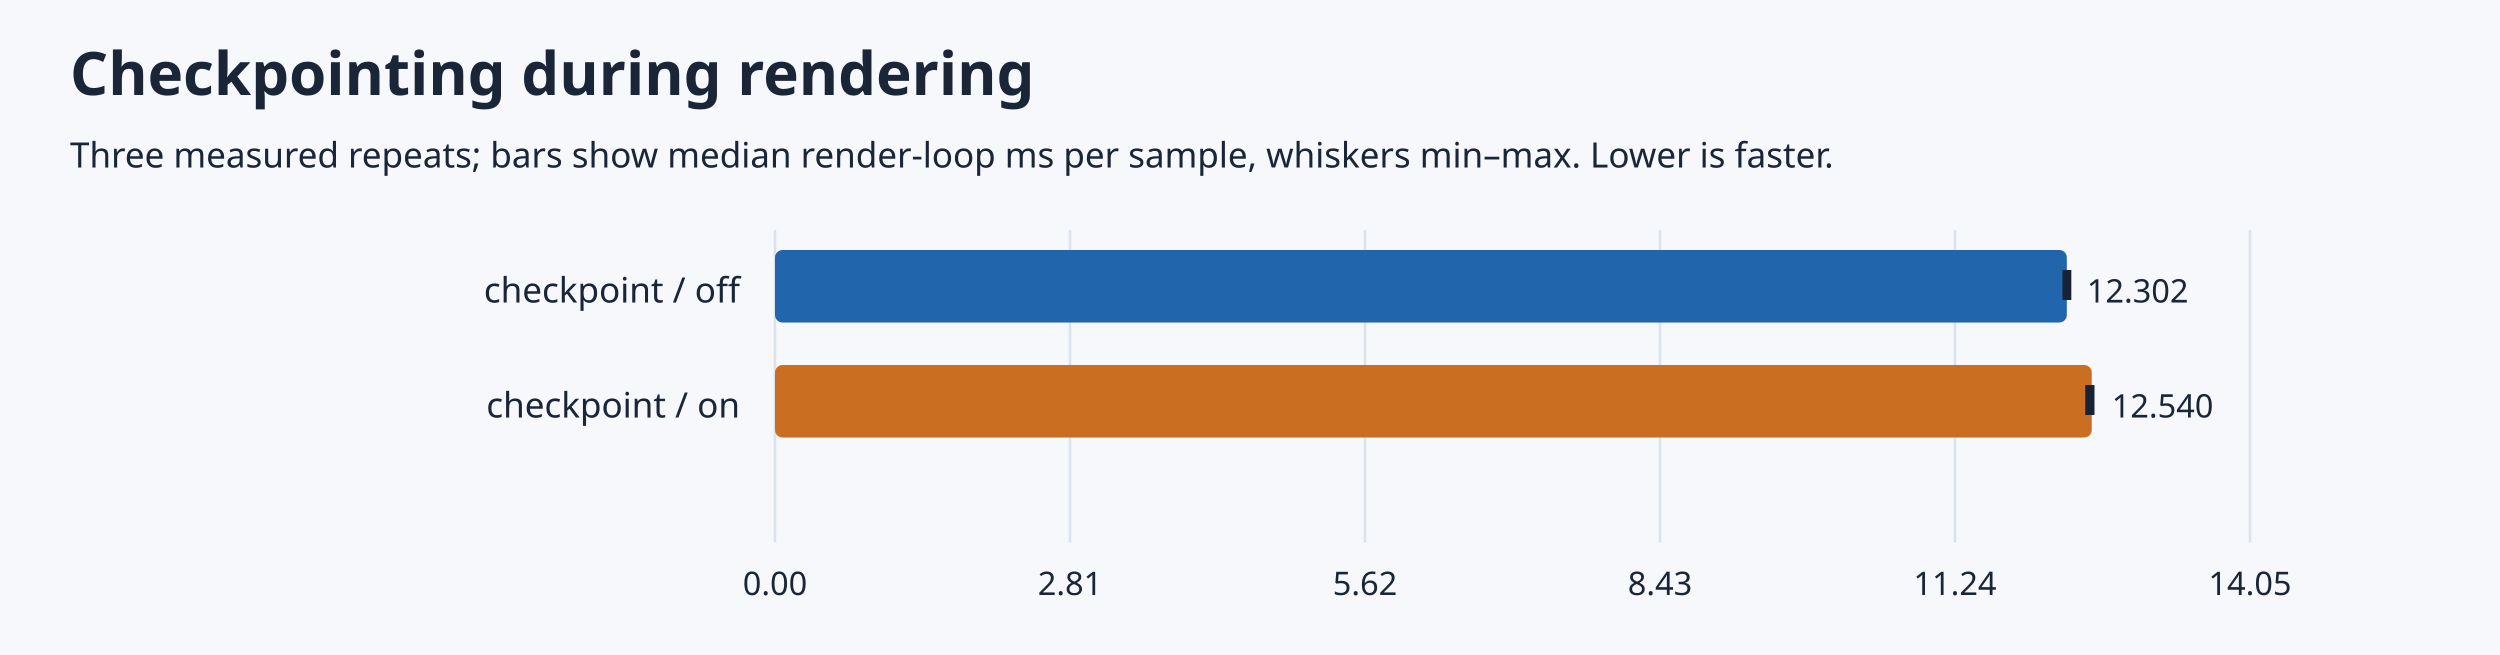
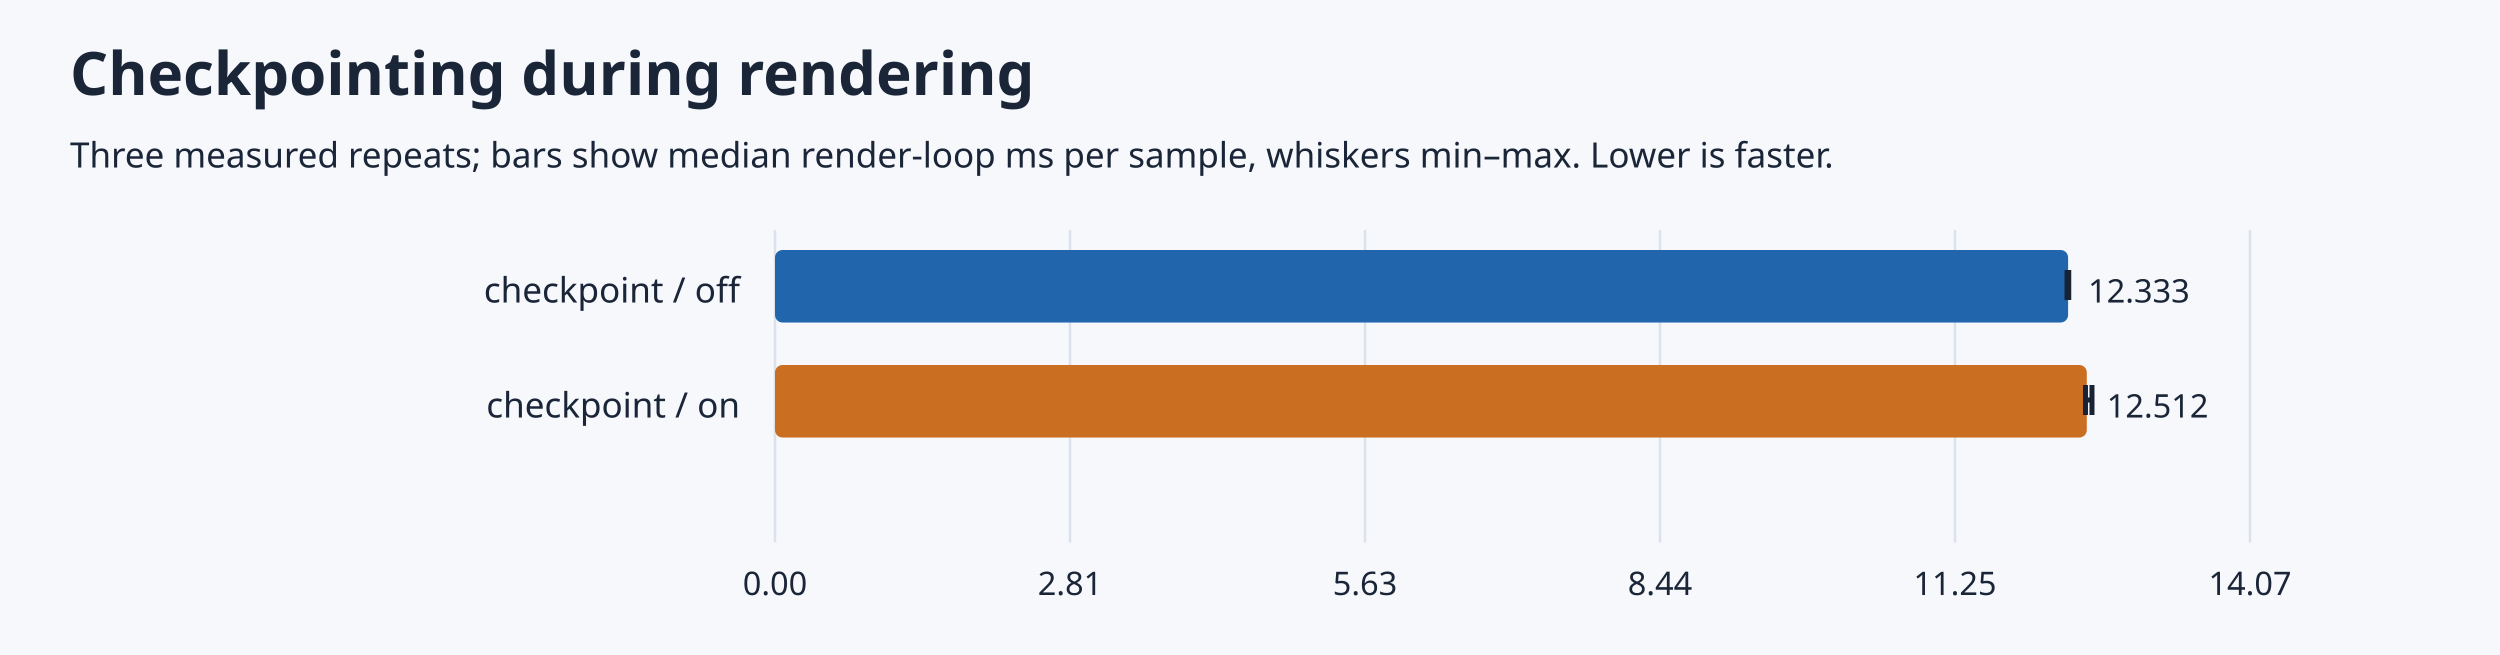
<svg xmlns="http://www.w3.org/2000/svg" width="1000" height="262" viewBox="0 0 1000 262">
  <rect width="1000" height="262" fill="#f6f8fc" />
  <g font-family="system-ui, sans-serif" fill="#1a2538">
    <text x="28" y="38" font-size="24" font-weight="600">Checkpointing during rendering</text>
    <text x="28" y="67" font-size="14">Three measured repeats; bars show median render-loop ms per sample, whiskers min–max. Lower is faster.</text>
    <path d="M310.00 92 V217" stroke="#dce2ec" />
    <text x="310.00" y="238" text-anchor="middle" font-size="13">0.00</text>
    <path d="M428.00 92 V217" stroke="#dce2ec" />
    <text x="428.00" y="238" text-anchor="middle" font-size="13">2.81</text>
    <path d="M546.00 92 V217" stroke="#dce2ec" />
-     <text x="546.00" y="238" text-anchor="middle" font-size="13">5.62</text>
+     <text x="546.00" y="238" text-anchor="middle" font-size="13">5.63</text>
    <path d="M664.00 92 V217" stroke="#dce2ec" />
-     <text x="664.00" y="238" text-anchor="middle" font-size="13">8.43</text>
+     <text x="664.00" y="238" text-anchor="middle" font-size="13">8.44</text>
    <path d="M782.00 92 V217" stroke="#dce2ec" />
-     <text x="782.00" y="238" text-anchor="middle" font-size="13">11.24</text>
+     <text x="782.00" y="238" text-anchor="middle" font-size="13">11.25</text>
    <path d="M900.00 92 V217" stroke="#dce2ec" />
-     <text x="900.00" y="238" text-anchor="middle" font-size="13">14.05</text>
+     <text x="900.00" y="238" text-anchor="middle" font-size="13">14.07</text>
    <text x="296" y="121" text-anchor="end" font-size="14">checkpoint / off</text>
-     <rect x="310" y="100" width="516.73" height="29" rx="3" fill="#2166ac" />
-     <path d="M825.97 114 H827.53 M825.97 108 V120 M827.53 108 V120" stroke="#172235" stroke-width="2" />
-     <text x="834.73" y="121" font-size="13">12.302</text>
+     <rect x="310" y="100" width="517.24" height="29" rx="3" fill="#2166ac" />
+     <path d="M826.81 114 H827.50 M826.81 108 V120 M827.50 108 V120" stroke="#172235" stroke-width="2" />
+     <text x="835.24" y="121" font-size="13">12.333</text>
    <text x="296" y="167" text-anchor="end" font-size="14">checkpoint / on</text>
-     <rect x="310" y="146" width="526.70" height="29" rx="3" fill="#ca6e22" />
-     <path d="M835.09 160 H836.79 M835.09 154 V166 M836.79 154 V166" stroke="#172235" stroke-width="2" />
-     <text x="844.70" y="167" font-size="13">12.540</text>
+     <rect x="310" y="146" width="524.72" height="29" rx="3" fill="#ca6e22" />
+     <path d="M834.19 160 H836.79 M834.19 154 V166 M836.79 154 V166" stroke="#172235" stroke-width="2" />
+     <text x="842.72" y="167" font-size="13">12.512</text>
  </g>
</svg>
